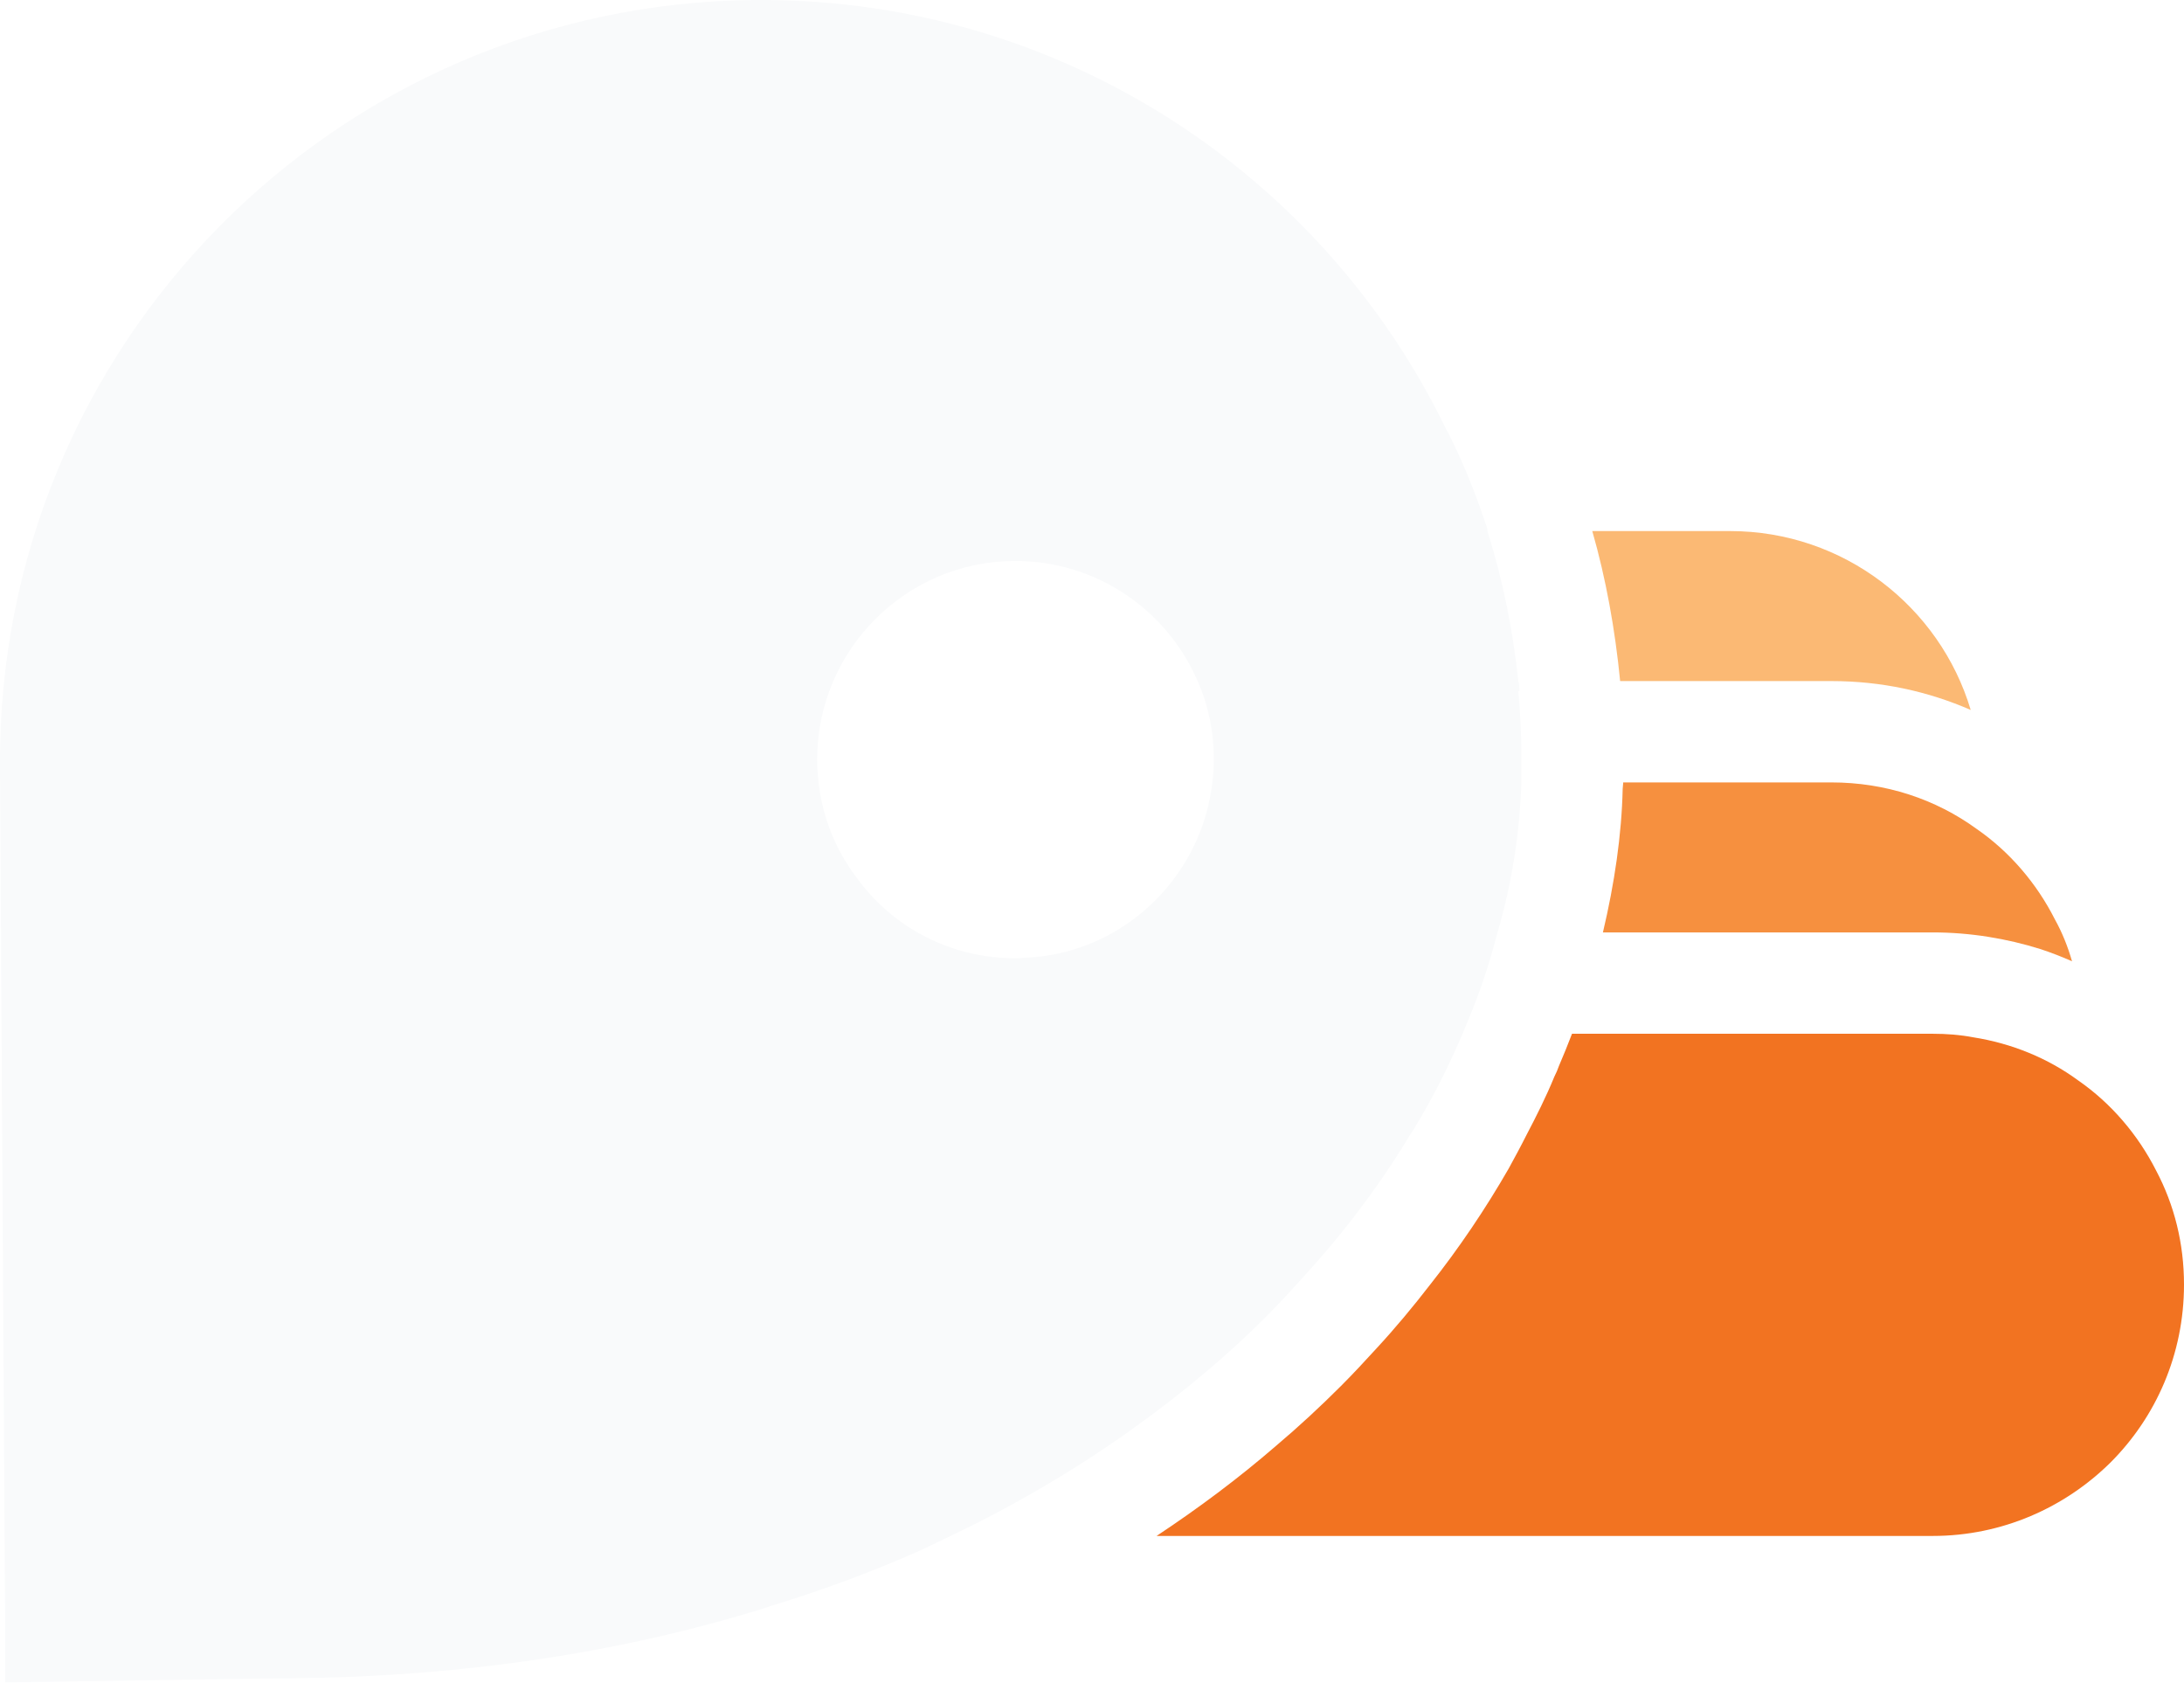
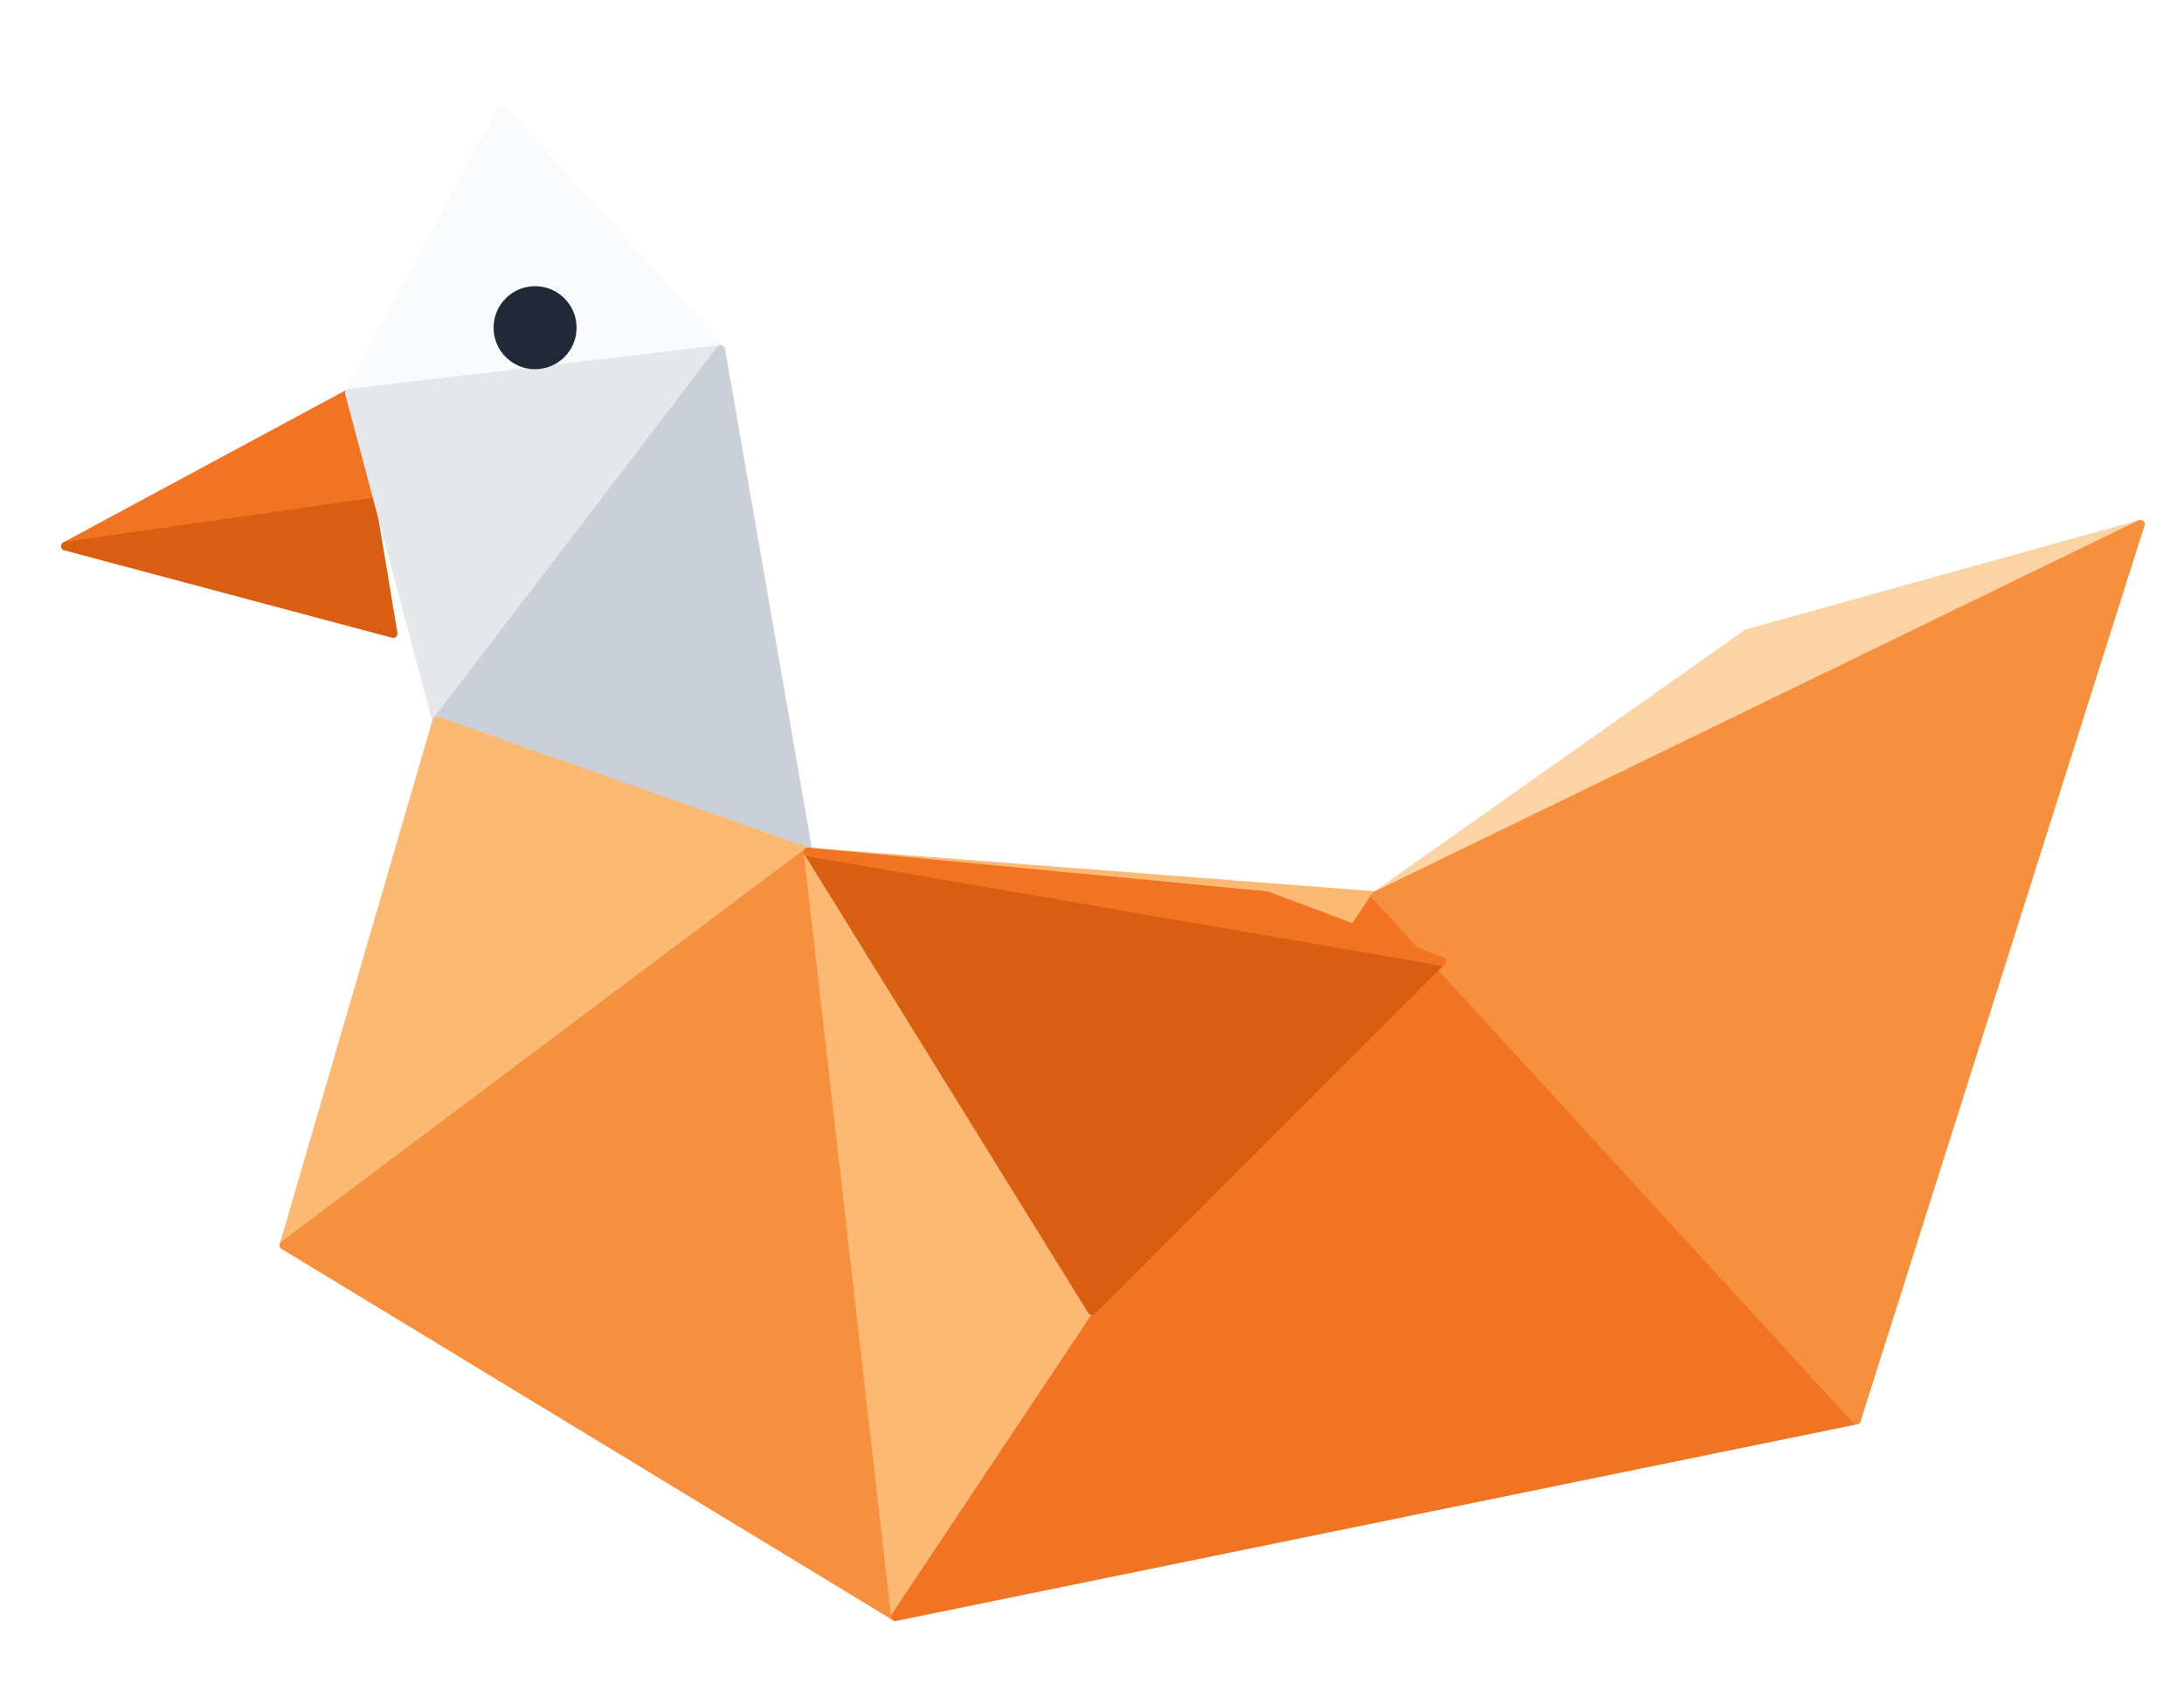
- <svg xmlns="http://www.w3.org/2000/svg" id="Layer_2" data-name="Layer 2" viewBox="0 0 43.11 33.2">
-   <defs>
-     <style>
-       .cls-1 {
-         fill: #fbb974;
-       }
- 
-       .cls-2 {
-         fill: #f6903f;
-       }
- 
-       .cls-3 {
-         fill: #f9fafb;
-       }
- 
-       .cls-4 {
-         fill: #f27321;
-       }
-     </style>
-   </defs>
-   <g id="Layer_1-2" data-name="Layer 1">
-     <g>
-       <path class="cls-2" d="M40.9,18.97c-.2-.09-.41-.17-.62-.24-.67-.21-1.39-.33-2.13-.33h-6.51c.23-.97.37-1.93.39-2.83,0-.04.01-.08.01-.13h4.11c1.07,0,2.06.33,2.87.92.65.45,1.18,1.07,1.54,1.78h0c.15.27.26.55.34.83Z" />
-       <path class="cls-1" d="M38.9,14.01c-.85-.37-1.77-.57-2.75-.57h-4.17c-.1-1.02-.28-2.02-.55-2.96h2.72c2.24,0,4.14,1.49,4.75,3.53Z" />
-       <path class="cls-4" d="M43.11,25.35c0,1.37-.55,2.61-1.45,3.51-.9.89-2.14,1.45-3.51,1.45h-15.32c.83-.55,1.62-1.14,2.36-1.78.45-.38.88-.78,1.28-1.18.25-.25.48-.5.7-.74.37-.4.72-.82,1.06-1.26.57-.72,1.09-1.49,1.55-2.29.12-.22.24-.44.35-.66.2-.38.39-.76.55-1.15.04-.08.07-.15.09-.21.09-.21.18-.43.26-.64h7.12c.27,0,.54.02.8.07.76.12,1.47.41,2.07.85.65.45,1.18,1.07,1.54,1.78.36.68.55,1.44.55,2.25Z" />
-       <path class="cls-3" d="M29.99,13.64c0-.07,0-.14-.02-.2-.11-1.03-.31-2.01-.61-2.96,0-.01,0-.03,0-.04-.2-.61-.43-1.2-.71-1.77-.03-.06-.06-.13-.1-.19C26.12,3.45,20.97,0,15.03,0h-.11C6.62.06-.06,6.83,0,15.13l.1,16.79v1.28s5.31-.08,5.31-.08c3.48,0,6.63-.47,9.4-1.3h0c.13-.04.28-.08.41-.13,1.05-.32,2.04-.69,2.98-1.11.29-.14.57-.27.85-.41.39-.19.77-.39,1.14-.6,1.2-.67,2.29-1.42,3.28-2.22.14-.12.28-.23.42-.35.61-.52,1.18-1.07,1.7-1.65.03-.03.06-.07.09-.1.84-.91,1.56-1.87,2.15-2.85.08-.11.14-.23.21-.34.32-.55.59-1.1.83-1.66h0s.03-.07.04-.1c.24-.56.44-1.12.59-1.68.02-.07.04-.15.06-.22.29-.99.44-1.99.47-2.96v-.02c0-.13,0-.28,0-.41v-.09c0-.43-.02-.86-.06-1.28ZM21.83,18.48c-.49.25-1.03.4-1.61.42-.06.01-.12.01-.18.01-1.29,0-2.43-.62-3.13-1.59-.45-.59-.72-1.3-.77-2.08-.01-.08-.01-.17-.01-.25,0-2.16,1.75-3.92,3.91-3.92,1.62,0,3,.98,3.6,2.37.21.47.32,1,.32,1.55,0,.15-.01.3-.03.45-.15,1.32-.96,2.45-2.1,3.04Z" />
-     </g>
+ <svg xmlns="http://www.w3.org/2000/svg" viewBox="0 0 100 78">
+   <g stroke-linejoin="round" stroke-width="0.4">
+     <polygon points="3,25 16,18 17,23" fill="#f27321" stroke="#f27321" />
+     <polygon points="3,25 17,23 18,29" fill="#d85f12" stroke="#d85f12" />
+     <polygon points="16,18 23,5 33,16" fill="#f9fafb" stroke="#f9fafb" />
+     <polygon points="16,18 33,16 20,33" fill="#e5e7eb" stroke="#e5e7eb" />
+     <polygon points="20,33 33,16 37,39" fill="#cbd0d8" stroke="#cbd0d8" />
+     <polygon points="20,33 37,39 13,57" fill="#fbb974" stroke="#fbb974" />
+     <polygon points="13,57 37,39 41,74" fill="#f6903f" stroke="#f6903f" />
+     <polygon points="37,39 63,41 41,74" fill="#fbb974" stroke="#fbb974" />
+     <polygon points="41,74 63,41 85,65" fill="#f27321" stroke="#f27321" />
+     <polygon points="63,41 80,29 98,24" fill="#fcd3a4" stroke="#fcd3a4" />
+     <polygon points="63,41 98,24 85,65" fill="#f6903f" stroke="#f6903f" />
+     <polygon points="37,39 66,44 50,60" fill="#d85f12" stroke="#d85f12" />
+     <polygon points="37,39 66,44 58,41" fill="#f27321" stroke="#f27321" />
  </g>
+   <circle cx="24.5" cy="15" r="1.9" fill="#1F2937" />
</svg>
